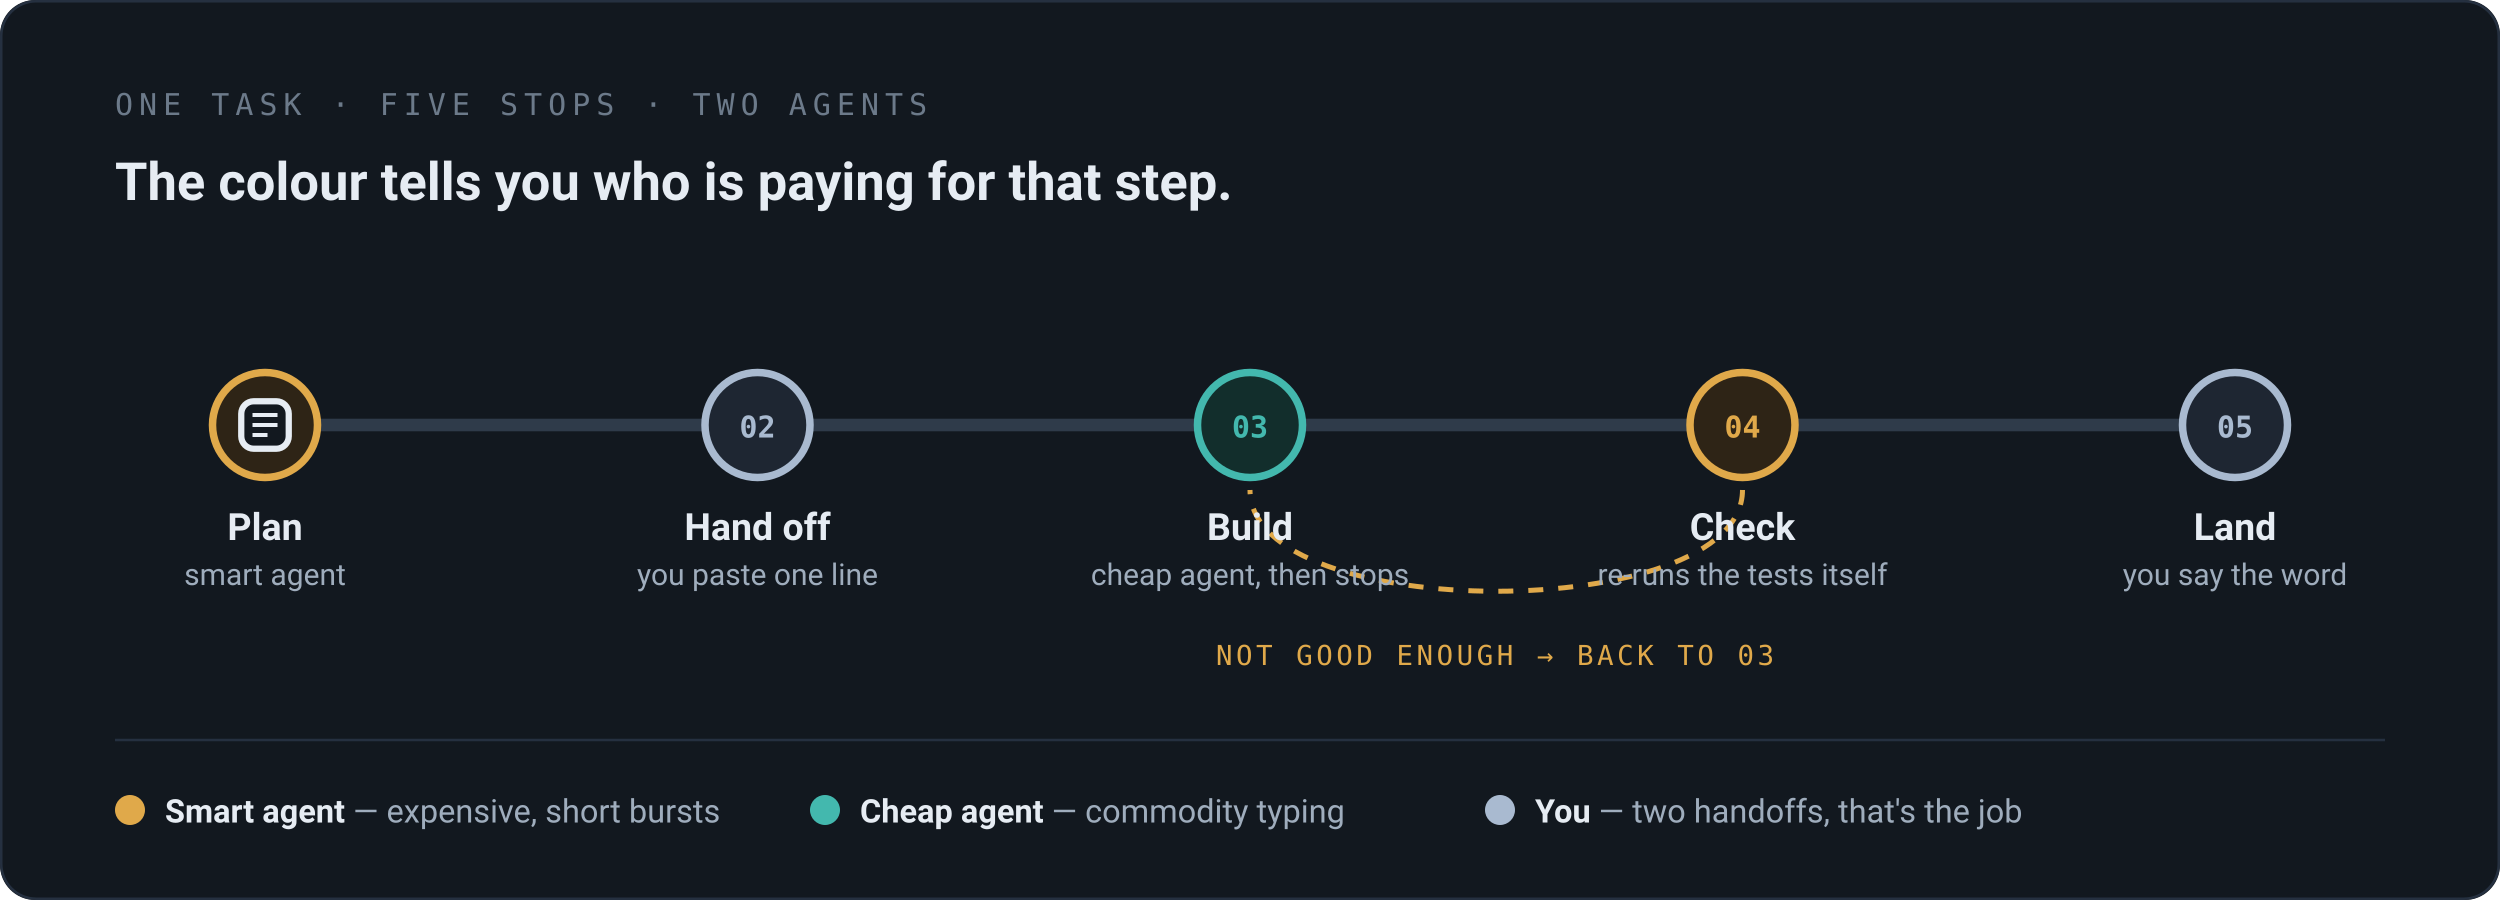
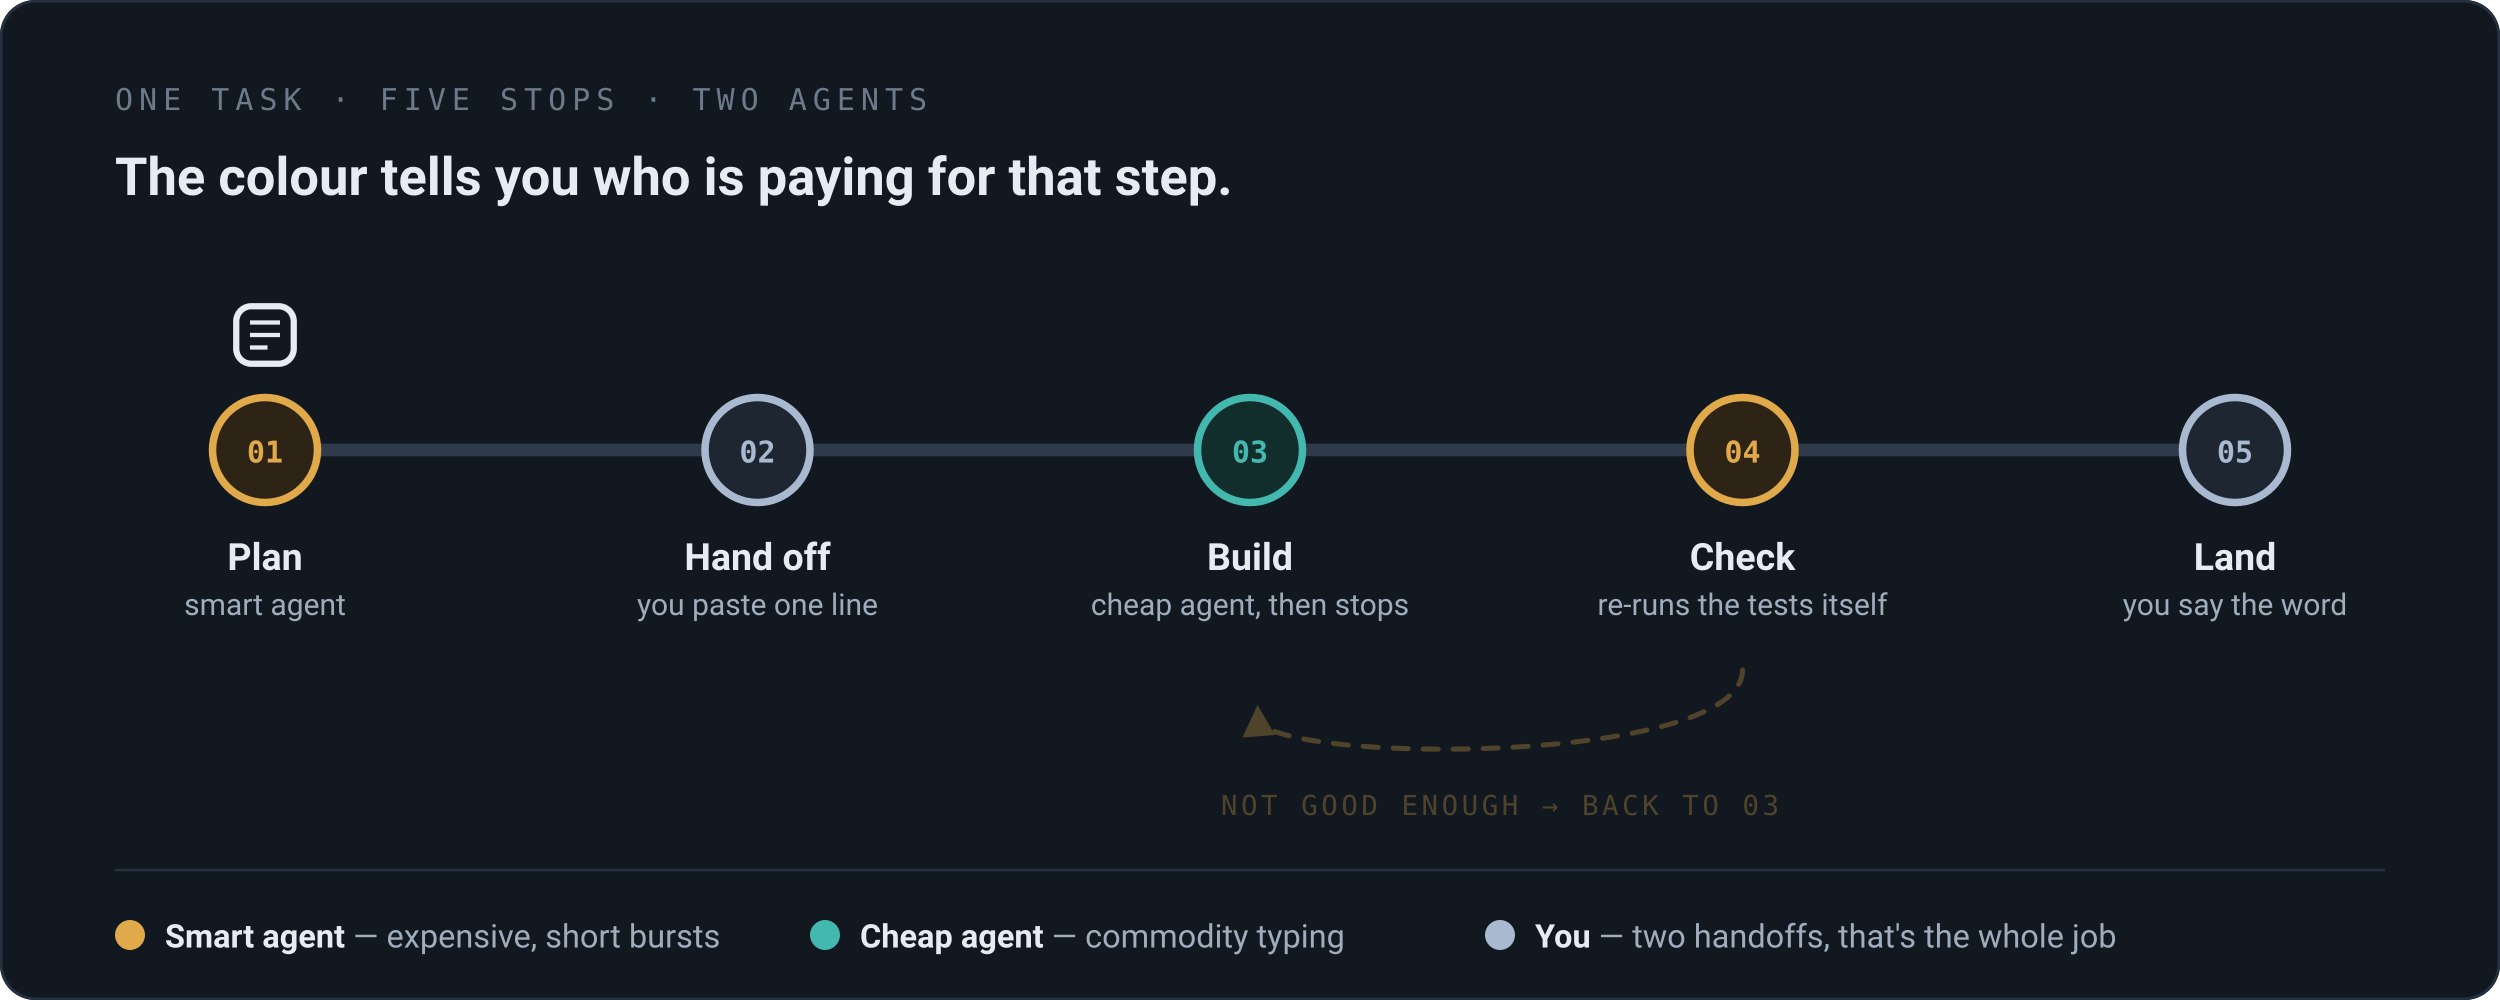
- <svg xmlns="http://www.w3.org/2000/svg" viewBox="0 0 1000 360" width="1000" height="360" role="img" aria-label="One task travelling five stops: Plan on the smart agent, Hand off by you, Build on the cheap agent, Check on the smart agent, Land by you. Review can send work back from Check to Build.">
+ <svg xmlns="http://www.w3.org/2000/svg" viewBox="0 0 1000 400" width="1000" height="400" role="img" aria-label="One task travelling five stops: Plan on the smart agent, Hand off by you, Build on the cheap agent, Check on the smart agent, Land by you. Review can send work back from Check to Build.">
  <style>
  .paper  { fill: #12181F; }
  .edge   { fill: none; stroke: #253040; stroke-width: 1; }
  .ink    { fill: #E6ECF3; }
  .soft   { fill: #9FADBD; }
  .faint  { fill: #6C7A8A; }
  .rail   { stroke: #2F3B4A; }
  .sans   { font-family: ui-sans-serif, -apple-system, "Segoe UI", system-ui, Roboto, sans-serif; }
  .mono   { font-family: ui-monospace, "Cascadia Code", "SF Mono", Consolas, monospace; }
  .smart  { fill: #E0A94A; } .smartS { stroke: #E0A94A; } .smartW { fill: #2E2416; }
  .cheap  { fill: #43B8AE; } .cheapS { stroke: #43B8AE; } .cheapW { fill: #122E2C; }
  .you    { fill: #A9BAD0; } .youS   { stroke: #A9BAD0; } .youW   { fill: #1E2632; }

-   .tok    { animation: ride 13s cubic-bezier(.5,0,.2,1) infinite, wink 13s linear infinite; }
+   .tok    { animation: ride 13s cubic-bezier(.5,0,.2,1) infinite; }
  .ring   { animation: pop 13s ease-out infinite; opacity: 0; transform-box: fill-box; transform-origin: center; }
  .r1 { animation-delay: 0s }    .r2 { animation-delay: 2.6s }
  .r3 { animation-delay: 5.2s }  .r4 { animation-delay: 7.8s }
  .r5 { animation-delay: 10.4s }
-   .arcline { animation: arcpulse 13s ease-out infinite; animation-delay: 7.8s; }
-   .arctext { animation: arcpulse 13s ease-out infinite; animation-delay: 7.8s; }
+   .arcg   { animation: arcpulse 13s ease-out infinite; animation-delay: 7.8s; opacity: .3; }

  @keyframes ride {
    0%,   16% { transform: translateX(0px); }
    20%,  36% { transform: translateX(197px); }
    40%,  56% { transform: translateX(394px); }
    60%,  76% { transform: translateX(591px); }
-     80%, 100% { transform: translateX(788px); }
-   }
-   @keyframes wink {
-     0% { opacity: 0 } 3%, 94% { opacity: 1 } 99%, 100% { opacity: 0 }
+     80%, 96% { transform: translateX(788px); }
+     100%      { transform: translateX(788px); }
  }
  @keyframes pop {
    0% { opacity: 0; transform: scale(.75) }
-     3% { opacity: .85; transform: scale(1) }
-     15% { opacity: 0; transform: scale(1.5) }
-     100% { opacity: 0; transform: scale(1.5) }
+     3% { opacity: .9; transform: scale(1) }
+     15% { opacity: 0; transform: scale(1.55) }
+     100% { opacity: 0; transform: scale(1.55) }
  }
  @keyframes arcpulse {
-     0%, 2% { opacity: .25 } 5%, 14% { opacity: 1 } 20%, 100% { opacity: .25 }
+     0%, 2% { opacity: .3 } 5%, 14% { opacity: 1 } 22%, 100% { opacity: .3 }
  }
  @media (prefers-reduced-motion: reduce) {
-     .tok, .ring, .arcline, .arctext { animation: none; }
+     .tok, .ring, .arcg { animation: none; }
    .tok { transform: translateX(394px); }
    .ring { opacity: 0; }
-     .arcline, .arctext { opacity: .5; }
+     .arcg { opacity: .6; }
  }
</style>
-   <rect class="paper" x="0" y="0" width="1000" height="360" rx="14" />
-   <rect class="edge" x="0.5" y="0.5" width="999" height="359" rx="14" />
-   <text class="mono faint" x="46" y="46" font-size="12" letter-spacing="2.4">ONE TASK · FIVE STOPS · TWO AGENTS</text>
-   <text class="sans ink" x="46" y="80" font-size="21" font-weight="700">The colour tells you who is paying for that step.</text>
-   <line class="rail" x1="106" y1="170" x2="894" y2="170" stroke-width="5" stroke-linecap="round" />
-   <path class="arcline smartS" d="M 697 196 C 697 250, 500 250, 500 196" fill="none" stroke-width="2" stroke-dasharray="6 6" />
-   <text class="mono smart arctext" x="598" y="266" font-size="11" letter-spacing="1.4" text-anchor="middle">NOT GOOD ENOUGH → BACK TO 03</text>
+   <rect class="paper" x="0" y="0" width="1000" height="400" rx="14" />
+   <rect class="edge" x="0.5" y="0.5" width="999" height="399" rx="14" />
+   <text class="mono faint" x="46" y="44" font-size="12" letter-spacing="2.4">ONE TASK · FIVE STOPS · TWO AGENTS</text>
+   <text class="sans ink" x="46" y="78" font-size="21" font-weight="700">The colour tells you who is paying for that step.</text>
+   <g class="tok">
+     <rect x="94.5" y="122.5" width="23" height="23" rx="6" class="paper" />
+     <rect x="94.5" y="122.5" width="23" height="23" rx="6" fill="none" stroke="#E6ECF3" stroke-width="2.5" />
+     <line x1="100" y1="129" x2="112" y2="129" stroke="#E6ECF3" stroke-width="1.7" />
+     <line x1="100" y1="134" x2="112" y2="134" stroke="#E6ECF3" stroke-width="1.7" />
+     <line x1="100" y1="139" x2="107" y2="139" stroke="#E6ECF3" stroke-width="1.7" />
+   </g>
+   <line class="rail" x1="106" y1="180" x2="894" y2="180" stroke-width="5" stroke-linecap="round" />
  <g>
-     <circle class="ring smartS r1" cx="106" cy="170" r="26" fill="none" stroke-width="2" />
-     <circle class="smartW" cx="106" cy="170" r="21" />
-     <circle class="smartS" cx="106" cy="170" r="21" fill="none" stroke-width="3" />
-     <text class="mono smart" x="106" y="175" font-size="12" font-weight="700" text-anchor="middle">01</text>
-     <text class="sans ink" x="106" y="216" font-size="15" font-weight="700" text-anchor="middle">Plan</text>
-     <text class="sans soft" x="106" y="234" font-size="12" text-anchor="middle">smart agent</text>
+     <circle class="ring smartS r1" cx="106" cy="180" r="26" fill="none" stroke-width="2" />
+     <circle class="smartW" cx="106" cy="180" r="21" />
+     <circle class="smartS" cx="106" cy="180" r="21" fill="none" stroke-width="3" />
+     <text class="mono smart" x="106" y="185" font-size="12" font-weight="700" text-anchor="middle">01</text>
+     <text class="sans ink" x="106" y="228" font-size="15" font-weight="700" text-anchor="middle">Plan</text>
+     <text class="sans soft" x="106" y="246" font-size="12" text-anchor="middle">smart agent</text>
  </g>
  <g>
-     <circle class="ring youS r2" cx="303" cy="170" r="26" fill="none" stroke-width="2" />
-     <circle class="youW" cx="303" cy="170" r="21" />
-     <circle class="youS" cx="303" cy="170" r="21" fill="none" stroke-width="3" />
-     <text class="mono you" x="303" y="175" font-size="12" font-weight="700" text-anchor="middle">02</text>
-     <text class="sans ink" x="303" y="216" font-size="15" font-weight="700" text-anchor="middle">Hand off</text>
-     <text class="sans soft" x="303" y="234" font-size="12" text-anchor="middle">you paste one line</text>
+     <circle class="ring youS r2" cx="303" cy="180" r="26" fill="none" stroke-width="2" />
+     <circle class="youW" cx="303" cy="180" r="21" />
+     <circle class="youS" cx="303" cy="180" r="21" fill="none" stroke-width="3" />
+     <text class="mono you" x="303" y="185" font-size="12" font-weight="700" text-anchor="middle">02</text>
+     <text class="sans ink" x="303" y="228" font-size="15" font-weight="700" text-anchor="middle">Hand off</text>
+     <text class="sans soft" x="303" y="246" font-size="12" text-anchor="middle">you paste one line</text>
  </g>
  <g>
-     <circle class="ring cheapS r3" cx="500" cy="170" r="26" fill="none" stroke-width="2" />
-     <circle class="cheapW" cx="500" cy="170" r="21" />
-     <circle class="cheapS" cx="500" cy="170" r="21" fill="none" stroke-width="3" />
-     <text class="mono cheap" x="500" y="175" font-size="12" font-weight="700" text-anchor="middle">03</text>
-     <text class="sans ink" x="500" y="216" font-size="15" font-weight="700" text-anchor="middle">Build</text>
-     <text class="sans soft" x="500" y="234" font-size="12" text-anchor="middle">cheap agent, then stops</text>
+     <circle class="ring cheapS r3" cx="500" cy="180" r="26" fill="none" stroke-width="2" />
+     <circle class="cheapW" cx="500" cy="180" r="21" />
+     <circle class="cheapS" cx="500" cy="180" r="21" fill="none" stroke-width="3" />
+     <text class="mono cheap" x="500" y="185" font-size="12" font-weight="700" text-anchor="middle">03</text>
+     <text class="sans ink" x="500" y="228" font-size="15" font-weight="700" text-anchor="middle">Build</text>
+     <text class="sans soft" x="500" y="246" font-size="12" text-anchor="middle">cheap agent, then stops</text>
  </g>
  <g>
-     <circle class="ring smartS r4" cx="697" cy="170" r="26" fill="none" stroke-width="2" />
-     <circle class="smartW" cx="697" cy="170" r="21" />
-     <circle class="smartS" cx="697" cy="170" r="21" fill="none" stroke-width="3" />
-     <text class="mono smart" x="697" y="175" font-size="12" font-weight="700" text-anchor="middle">04</text>
-     <text class="sans ink" x="697" y="216" font-size="15" font-weight="700" text-anchor="middle">Check</text>
-     <text class="sans soft" x="697" y="234" font-size="12" text-anchor="middle">re-runs the tests itself</text>
+     <circle class="ring smartS r4" cx="697" cy="180" r="26" fill="none" stroke-width="2" />
+     <circle class="smartW" cx="697" cy="180" r="21" />
+     <circle class="smartS" cx="697" cy="180" r="21" fill="none" stroke-width="3" />
+     <text class="mono smart" x="697" y="185" font-size="12" font-weight="700" text-anchor="middle">04</text>
+     <text class="sans ink" x="697" y="228" font-size="15" font-weight="700" text-anchor="middle">Check</text>
+     <text class="sans soft" x="697" y="246" font-size="12" text-anchor="middle">re-runs the tests itself</text>
  </g>
  <g>
-     <circle class="ring youS r5" cx="894" cy="170" r="26" fill="none" stroke-width="2" />
-     <circle class="youW" cx="894" cy="170" r="21" />
-     <circle class="youS" cx="894" cy="170" r="21" fill="none" stroke-width="3" />
-     <text class="mono you" x="894" y="175" font-size="12" font-weight="700" text-anchor="middle">05</text>
-     <text class="sans ink" x="894" y="216" font-size="15" font-weight="700" text-anchor="middle">Land</text>
-     <text class="sans soft" x="894" y="234" font-size="12" text-anchor="middle">you say the word</text>
+     <circle class="ring youS r5" cx="894" cy="180" r="26" fill="none" stroke-width="2" />
+     <circle class="youW" cx="894" cy="180" r="21" />
+     <circle class="youS" cx="894" cy="180" r="21" fill="none" stroke-width="3" />
+     <text class="mono you" x="894" y="185" font-size="12" font-weight="700" text-anchor="middle">05</text>
+     <text class="sans ink" x="894" y="228" font-size="15" font-weight="700" text-anchor="middle">Land</text>
+     <text class="sans soft" x="894" y="246" font-size="12" text-anchor="middle">you say the word</text>
  </g>
-   <g class="tok">
-     <rect class="paper" x="96" y="160" width="20" height="20" rx="5" />
-     <rect class="ink" x="96" y="160" width="20" height="20" rx="5" opacity="0" />
-     <rect x="96.5" y="160.5" width="19" height="19" rx="5" fill="none" stroke="#E6ECF3" stroke-width="2.5" />
-     <line x1="101" y1="166" x2="111" y2="166" stroke="#E6ECF3" stroke-width="1.6" />
-     <line x1="101" y1="170" x2="111" y2="170" stroke="#E6ECF3" stroke-width="1.6" />
-     <line x1="101" y1="174" x2="107" y2="174" stroke="#E6ECF3" stroke-width="1.6" />
+   <g class="arcg">
+     <path class="smartS" d="M 697 268 C 697 306, 512 306, 503 288" fill="none" stroke-width="2" stroke-dasharray="6 6" stroke-linecap="round" />
+     <path class="smart" d="M 503 282 l 7 12 l -13 1 z" />
+     <text class="mono smart" x="600" y="326" font-size="11" letter-spacing="1.4" text-anchor="middle">NOT GOOD ENOUGH → BACK TO 03</text>
  </g>
-   <line class="edge" x1="46" y1="296" x2="954" y2="296" stroke="#253040" />
-   <circle class="smart" cx="52" cy="324" r="6" />
-   <text class="sans soft" x="66" y="329" font-size="13">
+   <line class="edge" x1="46" y1="348" x2="954" y2="348" />
+   <circle class="smart" cx="52" cy="374" r="6" />
+   <text class="sans soft" x="66" y="379" font-size="13">
    <tspan class="ink" font-weight="600">Smart agent</tspan> — expensive, short bursts</text>
-   <circle class="cheap" cx="330" cy="324" r="6" />
-   <text class="sans soft" x="344" y="329" font-size="13">
+   <circle class="cheap" cx="330" cy="374" r="6" />
+   <text class="sans soft" x="344" y="379" font-size="13">
    <tspan class="ink" font-weight="600">Cheap agent</tspan> — commodity typing</text>
-   <circle class="you" cx="600" cy="324" r="6" />
-   <text class="sans soft" x="614" y="329" font-size="13">
-     <tspan class="ink" font-weight="600">You</tspan> — two handoffs, that's the job</text>
+   <circle class="you" cx="600" cy="374" r="6" />
+   <text class="sans soft" x="614" y="379" font-size="13">
+     <tspan class="ink" font-weight="600">You</tspan> — two handoffs, that's the whole job</text>
</svg>
